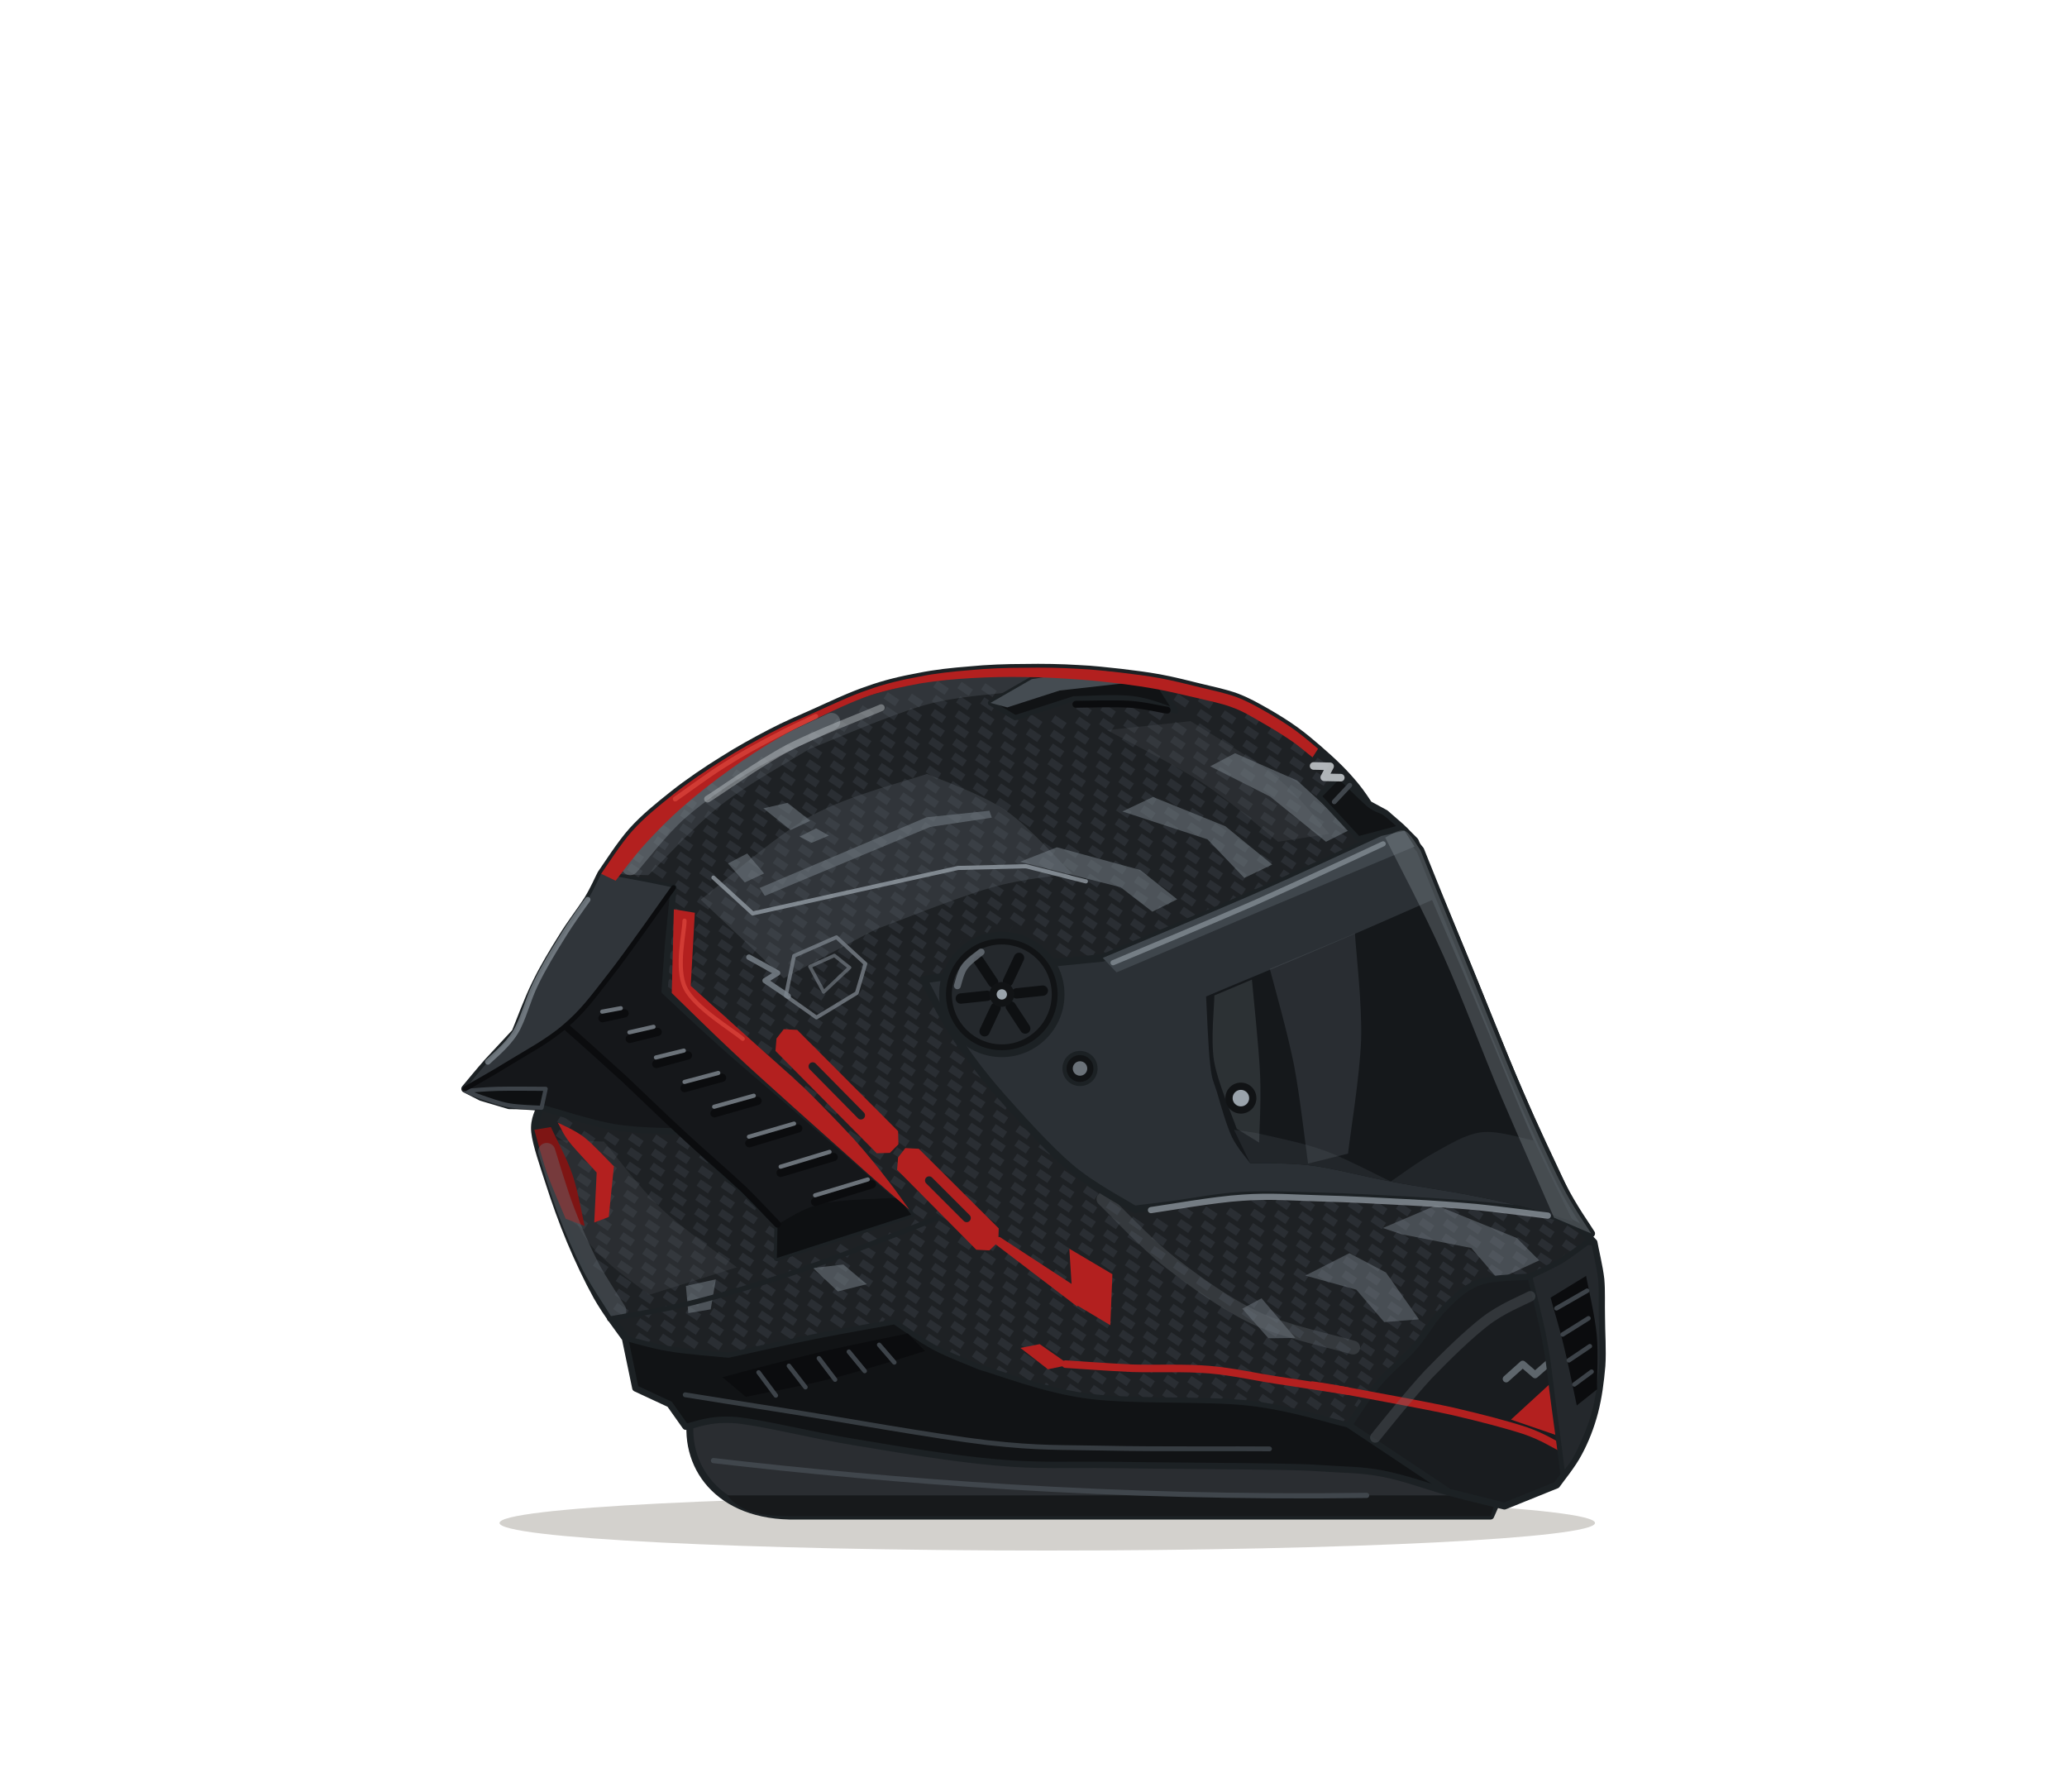
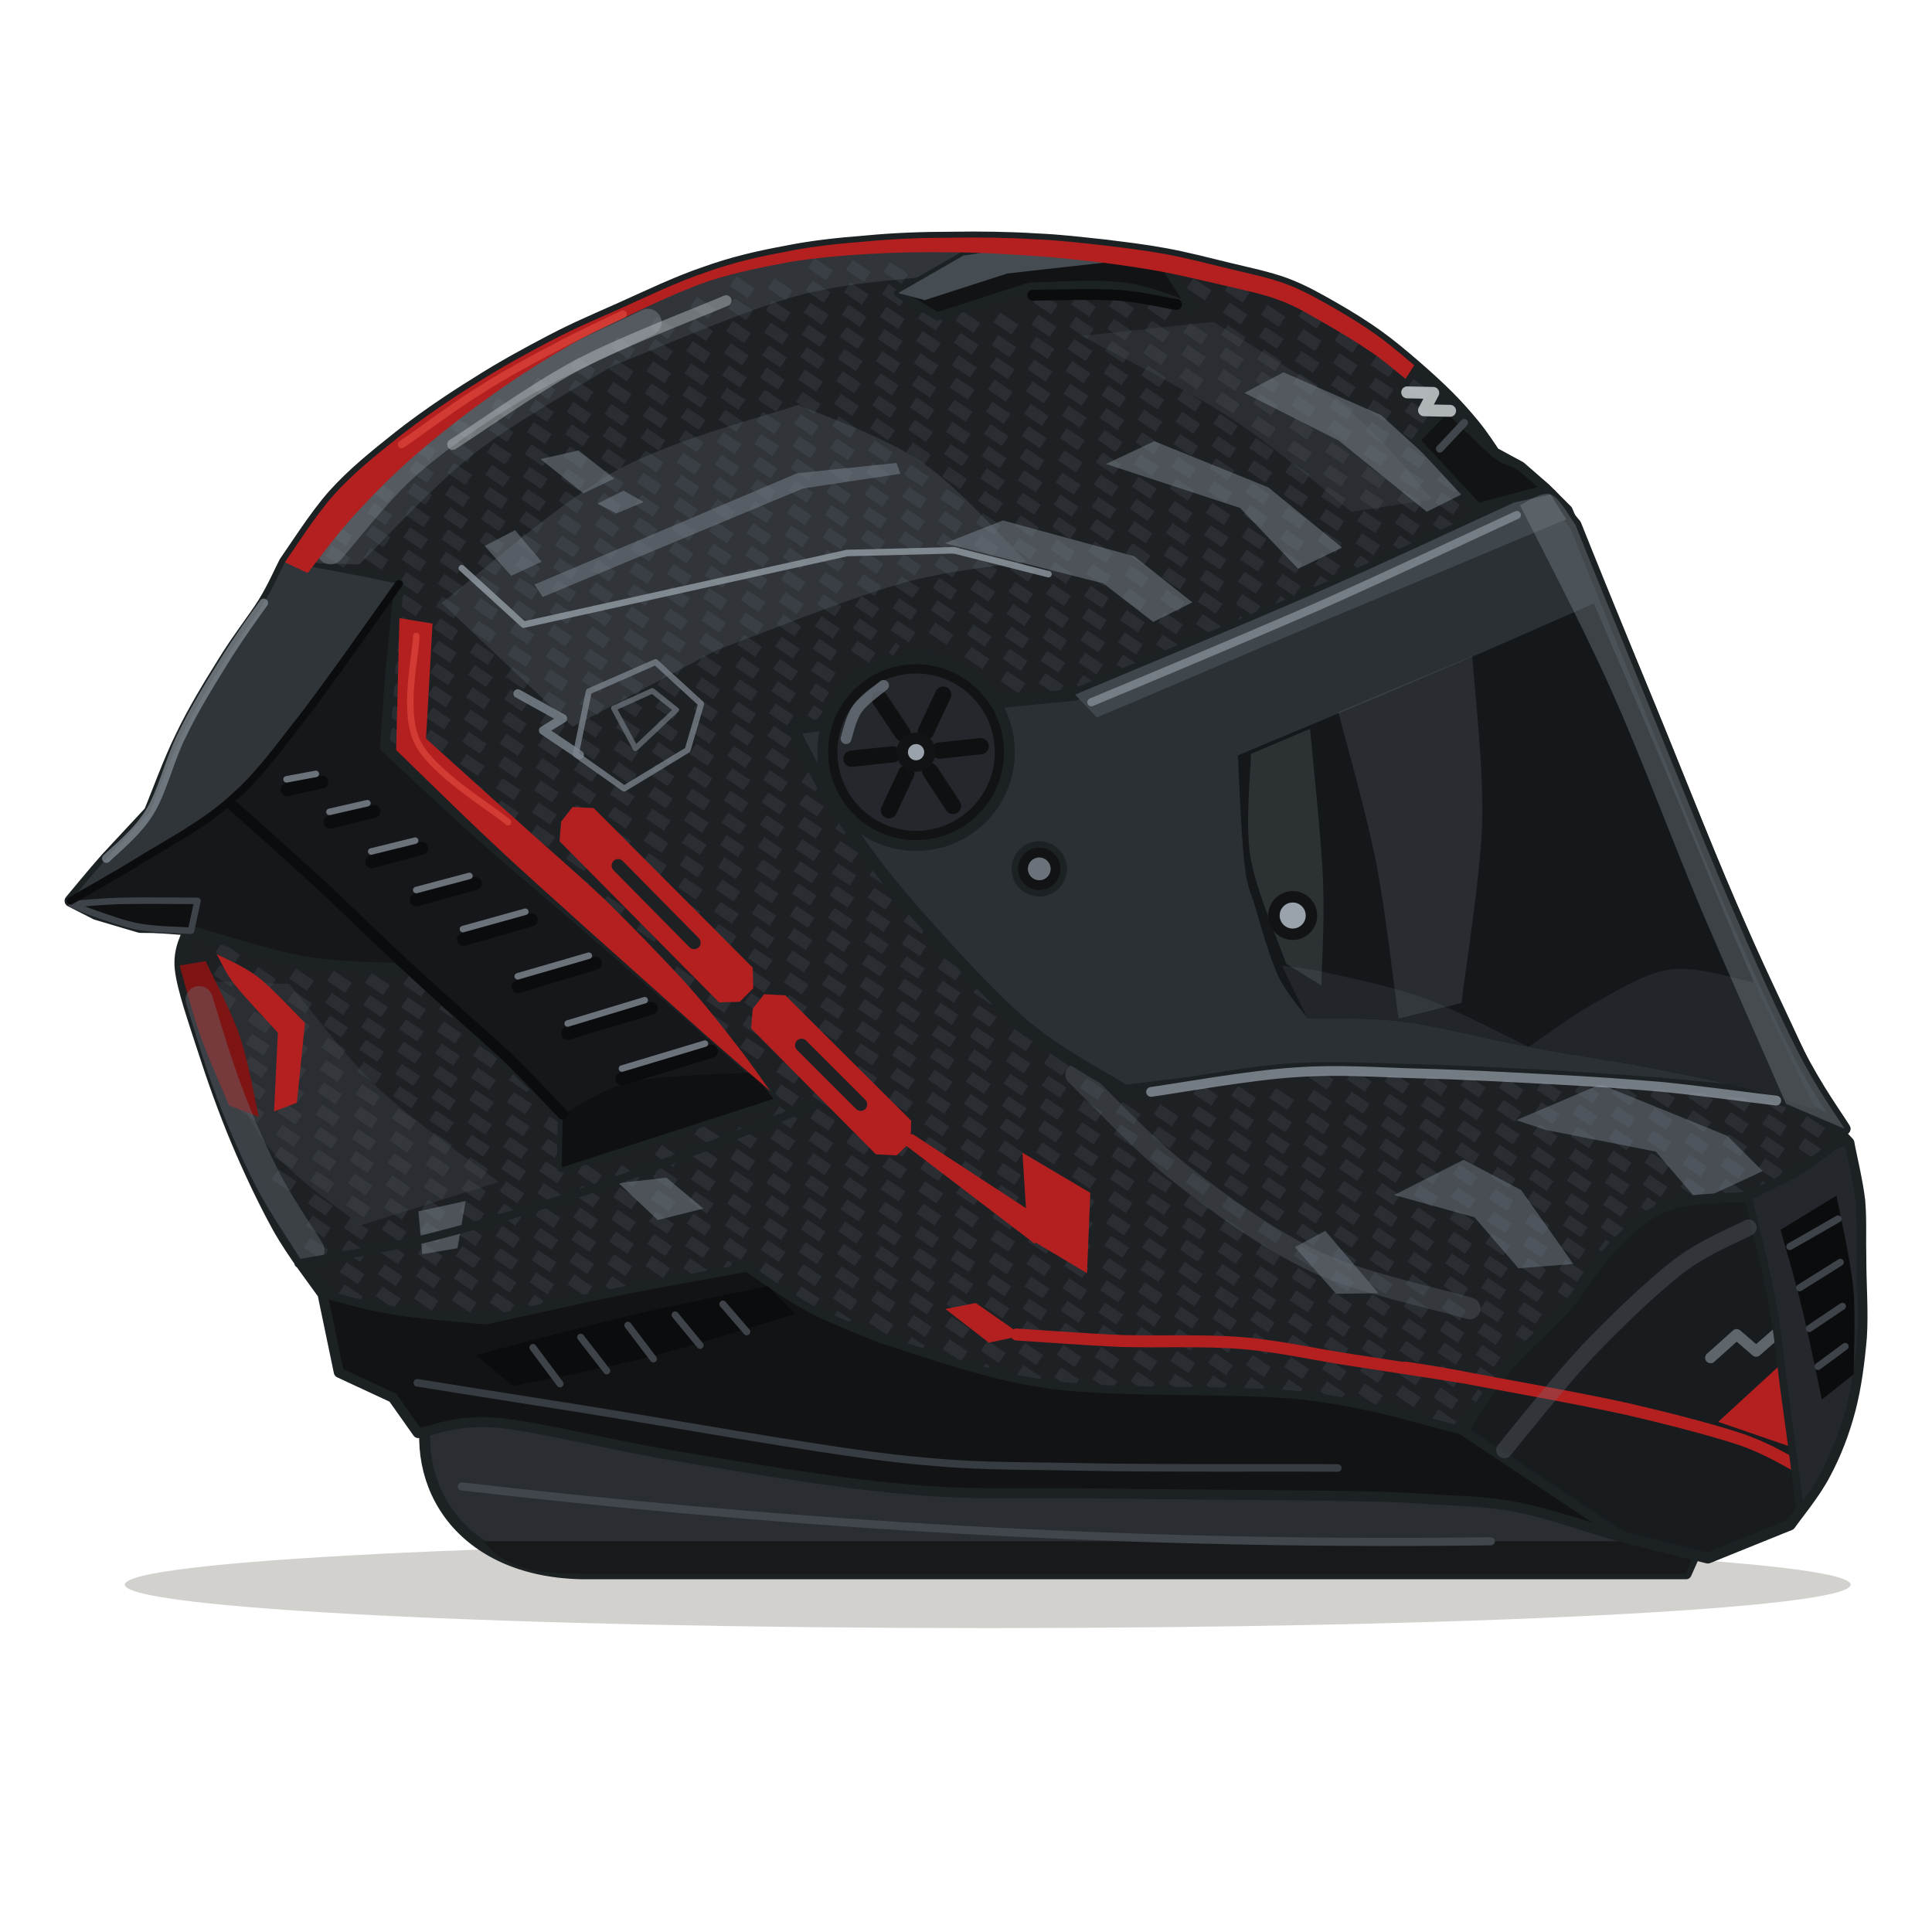
- <svg xmlns="http://www.w3.org/2000/svg" viewBox="0 0 600 520" width="600" height="520">
+ <svg xmlns="http://www.w3.org/2000/svg" viewBox="122 150 356 356" width="356" height="356">
  <g id="helmet-ls2">
    <ellipse cx="304.0" cy="442" rx="159.0" ry="8" fill="#3a2e1f" stroke="none" fill-opacity="0.22" />
    <path d="M 201.1,407.9 C 197.1,423.9 207.1,439.5 229.1,440 L 432.7,440 L 436.7,431.0 L 323.1,417.0 Z" fill="#2a2d31" stroke="#1c2124" stroke-width="2" stroke-linejoin="round" stroke-linecap="round" />
    <path d="M 211.1,434 C 215.1,439 221.1,440 229.1,440 L 432.7,440 L 434.7,434 Z" fill="#17191b" stroke="none" />
    <path d="M 207.1,423.9 C 259.1,429.9 323.1,435.0 396.7,434" fill="none" stroke="#40464c" stroke-width="1.5" stroke-linejoin="round" stroke-linecap="round" />
    <path d="M 135.0,316.0 C 136.1,314.7 139.2,310.9 141.6,308.2 C 144.1,305.5 148.2,301.1 149.6,299.6 C 150.6,297.3 153.2,290.1 155.5,285.5 C 157.7,280.9 160.7,276.0 163.2,272.0 C 165.7,267.9 168.7,264.1 170.6,261.1 C 172.5,258.0 173.8,254.9 174.5,253.6 C 176.0,251.5 180.1,245.0 183.5,241.2 C 187.0,237.3 191.1,234.0 195.5,230.5 C 199.8,227.1 205.1,223.5 209.8,220.6 C 214.5,217.6 219.3,215.0 223.7,212.7 C 228.1,210.4 231.7,208.9 236.4,206.8 C 241.1,204.7 246.9,201.9 252.0,200.2 C 257.0,198.4 261.8,197.3 266.7,196.4 C 271.6,195.4 276.4,194.9 281.5,194.5 C 286.6,194.0 292.1,193.8 297.3,193.8 C 302.6,193.7 308.2,193.8 312.9,194.1 C 317.6,194.3 321.4,194.8 325.3,195.2 C 329.3,195.7 332.8,196.1 336.6,196.8 C 340.5,197.5 344.7,198.6 348.4,199.5 C 352.1,200.4 355.6,201.1 358.9,202.3 C 362.1,203.5 364.9,205.1 367.7,206.7 C 370.5,208.3 373.4,210.1 375.9,211.9 C 378.4,213.7 380.5,215.5 382.6,217.3 C 384.8,219.2 387.0,221.2 388.8,223.0 C 390.6,224.8 392.1,226.5 393.5,228.2 C 395.0,230.0 396.7,232.6 397.3,233.5 L 402.1,236.1 L 406.7,240.1 L 410.7,244.1 C 412.9,249.3 419.0,263.4 424.0,275.5 C 429.1,287.6 436.0,305.4 440.9,316.7 C 445.8,328.1 450.2,337.0 453.3,343.8 C 456.4,350.6 458.5,355.1 459.5,357.3 L 462.6,360.6 C 462.9,362.4 464.2,367.7 464.6,371.3 C 464.9,374.9 464.7,378.1 464.8,382.3 C 464.8,386.5 465.2,391.8 464.9,396.4 C 464.5,401.0 463.9,405.6 462.8,409.8 C 461.7,414.0 460.1,418.1 458.2,421.6 C 456.4,425.1 452.9,429.3 451.8,430.9 L 436.7,437.0 C 434.0,436.3 426.6,434.6 420.7,433.0 C 414.8,431.4 407.4,428.6 401.3,427.5 C 395.3,426.3 389.6,426.4 384.4,426.0 C 379.2,425.7 380.5,425.7 370.3,425.5 C 360.1,425.3 336.7,425.2 323.1,425.0 C 309.5,424.8 301.3,425.4 288.7,424.2 C 276.1,423.1 260.2,420.4 247.7,418.3 C 235.2,416.3 221.9,412.8 213.8,412.0 C 205.7,411.3 201.5,413.6 199.1,413.9 L 194.5,407.4 L 184.6,402.8 L 181.6,388.4 C 180.2,386.4 176.0,381.0 173.3,376.2 C 170.7,371.5 167.9,365.6 165.6,360.1 C 163.3,354.6 161.2,348.7 159.5,343.4 C 157.8,338.1 155.7,332.2 155.3,328.5 C 154.9,324.7 156.7,322.2 157.0,320.9 L 147.8,320.8 L 139.7,318.4 L 135.0,316.0 Z" fill="#1e2124" stroke="#1c2124" stroke-width="2.2" stroke-linejoin="round" stroke-linecap="round" />
    <path d="M361.9,207.4L388.5,225.3M348.3,202.6L385.6,227.7M341.3,202.2L382.8,230.1M347.6,210.8L390.7,239.8M334.0,205.9L392.9,245.6M327.0,205.5L389.2,247.5M320.0,205.2L385.5,249.4M313.0,204.8L381.8,251.2M312.7,208.9L378.2,253.1M305.7,208.5L373.7,254.4M285.4,199.2L289.6,202.0M298.7,208.2L370.0,256.3M278.5,198.8L366.3,258.1M271.5,198.5L362.7,260.0M271.1,202.6L358.2,261.3M264.1,202.2L354.5,263.2M257.1,201.8L350.8,265.0M256.8,205.9L346.3,266.3M249.8,205.6L342.6,268.2M249.4,209.7L339.0,270.1M242.4,209.3L334.5,271.4M242.1,213.4L330.8,273.2M447.7,352.1L459.3,359.9M235.1,213.0L326.3,274.5M440.7,351.7L457.3,362.9M234.8,217.1L322.6,276.4M433.7,351.3L453.6,364.8M227.8,216.8L318.1,277.7M426.7,351.0L450.8,367.2M227.4,220.9L312.8,278.5M419.7,350.6L447.1,369.1M220.4,220.5L293.4,269.7M412.8,350.2L442.6,370.4M220.1,224.6L287.2,269.9M405.8,349.9L436.4,370.6M213.1,224.2L282.7,271.2M398.8,349.5L431.1,371.3M212.7,228.3L279.0,273.1M391.8,349.1L426.6,372.6M205.7,228.0L276.2,275.5M384.8,348.8L423.8,375.0M205.4,232.1L274.2,278.5M377.8,348.4L420.9,377.5M198.4,231.7L273.0,282.0M370.8,348.0L418.1,379.9M198.0,235.8L269.3,283.9M363.8,347.6L416.1,382.9M197.7,239.9L269.8,288.6M363.5,351.7L414.1,385.9M190.7,239.5L272.8,294.9M356.5,351.4L412.1,388.8M190.3,243.6L278.2,302.9M349.5,351.0L409.2,391.3M190.0,247.7L285.3,312.0M342.5,350.6L407.2,394.2M183.0,247.4L294.1,322.3M342.2,354.7L404.4,396.7M182.6,251.5L189.3,255.9M195.9,260.4L306.2,334.8M335.2,354.4L401.5,399.1M195.6,264.5L399.5,402.1M195.2,268.6L396.7,404.5M194.8,272.7L394.6,407.5M194.5,276.8L392.6,410.5M194.1,280.9L389.8,412.9M193.8,285.0L379.5,410.3M200.1,293.6L370.0,408.2M219.6,311.1L361.4,406.8M239.1,328.7L354.4,406.4M265.3,350.7L347.4,406.0M265.0,354.8L341.2,406.2M264.6,358.9L334.2,405.8M257.6,358.5L328.1,406.0M250.6,358.1L321.1,405.7M250.3,362.2L313.3,404.7M196.9,330.5L206.0,336.7M243.3,361.9L303.8,402.7M189.9,330.2L222.2,352.0M242.9,366.0L291.8,398.9M182.9,329.8L225.2,358.3M235.9,365.6L278.2,394.1M175.9,329.4L224.8,362.4M229.0,365.2L256.3,383.7M162.3,324.6L251.8,385.0M161.9,328.7L246.5,385.7M161.6,332.8L241.2,386.5M161.2,336.9L236.7,387.8M167.5,345.5L231.3,388.5M167.1,349.6L226.8,389.8M166.8,353.7L221.5,390.6M173.1,362.2L217.0,391.9M172.7,366.4L211.7,392.6M179.0,374.9L204.7,392.3M178.6,379.0L197.7,391.9M184.9,387.6L188.2,389.8" fill="none" stroke="#2a2e33" stroke-width="2.2" stroke-dasharray="4.0 4.0" />
    <path d="M 176.8,253.7 C 180.0,250.2 188.1,238.8 196.1,232.2 C 204.0,225.6 214.9,219.4 224.3,214.3 C 233.7,209.3 243.0,204.9 252.6,201.8 C 262.2,198.8 271.9,197.2 282.1,196.1 C 292.2,195.1 308.3,195.8 313.5,195.8 L 292.1,201.0 C 288.1,201.6 277.7,202.0 268.2,204.7 C 258.6,207.4 240.4,215.3 234.9,217.4 C 230.6,220.1 217.0,227.6 209.2,233.7 C 201.5,239.8 191.7,250.6 188.2,254.0 L 176.8,253.7 Z" fill="#6b7279" stroke="none" fill-opacity="0.26" />
    <path d="M 203.4,261.1 C 208.8,257.0 224.7,242.8 235.6,236.7 C 246.6,230.7 263.5,226.6 269.1,224.6 C 272.9,226.3 284.9,230.4 291.9,235.2 C 298.9,240.0 307.9,250.4 311.2,253.5 C 307.2,254.2 297.0,254.9 287.4,257.7 C 277.9,260.4 259.6,267.8 254.0,269.8 L 227.5,283.9 L 203.4,261.1 Z" fill="#6b7279" stroke="none" fill-opacity="0.26" />
    <path d="M 159.3,330.8 L 175.3,331.3 C 178.1,334.5 185.4,344.5 191.8,350.6 C 198.2,356.7 210.2,364.9 213.9,367.8 L 188.4,375.8 C 185.2,373.0 174.3,366.2 169.5,358.7 C 164.7,351.2 161.0,335.5 159.3,330.8 Z" fill="#6b7279" stroke="none" fill-opacity="0.15" />
    <path d="M 321.3,211.9 L 345.6,209.3 C 349.8,212.0 363.8,220.1 370.5,225.6 C 377.2,231.0 383.4,239.3 385.9,242.0 L 371.0,244.3 C 367.3,241.4 357.2,232.5 348.9,227.1 C 340.6,221.7 325.9,214.4 321.3,211.9 Z" fill="#6b7279" stroke="none" fill-opacity="0.15" />
    <path d="M 296.1,250.1 L 306.8,245.9 L 331.0,252.5 L 341.7,261.0 L 334.5,264.6 L 325.3,257.5 L 296.1,250.1 Z" fill="#7d868e" stroke="none" fill-opacity="0.5" />
    <path d="M 325.8,235.5 L 334.7,231.3 L 355.7,239.8 L 369.3,250.9 L 361.2,254.8 L 350.5,243.6 L 325.8,235.5 Z" fill="#7d868e" stroke="none" fill-opacity="0.5" />
    <path d="M 351.3,222.4 L 358.5,218.6 L 376.5,226.5 L 392.1,240.7 L 384.9,244.3 L 368.7,231.2 L 351.3,222.4 Z" fill="#7d868e" stroke="none" fill-opacity="0.5" />
    <path d="M 211.3,250.6 L 216.9,247.7 L 221.8,253.5 L 216.2,256.1 L 211.3,250.6 Z" fill="#7d868e" stroke="none" fill-opacity="0.5" />
    <path d="M 221.6,234.6 L 228.6,233.0 L 235.2,238.2 L 229.5,240.9 L 221.6,234.6 Z" fill="#7d868e" stroke="none" fill-opacity="0.5" />
    <path d="M 232.1,242.8 L 236.9,240.4 L 240.6,242.5 L 235.6,244.6 L 232.1,242.8 Z" fill="#7d868e" stroke="none" fill-opacity="0.5" />
    <path d="M 220.5,257.7 L 268.9,237.2 L 287.2,235.3 L 287.9,237.3 L 270.0,240.0 L 222.0,260.0 L 220.5,257.7 Z" fill="#7d868e" stroke="none" fill-opacity="0.5" />
    <path d="M 199.1,373.2 L 207.8,371.3 L 206.3,380.0 L 199.8,381.1 L 199.1,373.2 Z" fill="#7d868e" stroke="none" fill-opacity="0.5" />
    <path d="M 236.0,368.0 L 244.8,367.0 L 251.6,372.7 L 243.2,374.8 L 236.0,368.0 Z" fill="#7d868e" stroke="none" fill-opacity="0.5" />
    <path d="M 207.1,254.7 L 218.5,265.1 L 278.1,251.9 L 297.8,251.4 L 315.2,255.8" fill="none" stroke="#9aa3ab" stroke-width="1.2" stroke-linejoin="round" stroke-linecap="round" stroke-opacity="0.75" />
    <path d="M 230.5,277.4 L 242.8,272.0 L 251.2,279.7 L 248.7,288.2 L 237.0,295.3 L 228.1,289.0 L 230.5,277.4 Z" fill="none" stroke="#7d868e" stroke-width="1.1" stroke-linejoin="round" stroke-linecap="round" stroke-opacity="0.75" />
    <path d="M 235.1,280.5 L 242.2,277.3 L 246.6,280.8 L 239.1,287.9 L 235.1,280.5" fill="none" stroke="#7d868e" stroke-width="1" stroke-linejoin="round" stroke-linecap="round" stroke-opacity="0.6" />
    <path d="M 217.4,277.8 L 225.7,282.4 L 222.1,284.6 L 228.8,289.1" fill="none" stroke="#7d868e" stroke-width="1.6" stroke-linejoin="round" stroke-linecap="round" stroke-opacity="0.8" />
    <path d="M 360.6,379.8 L 366.2,376.8 L 376.0,388.3 L 368.2,388.4 L 360.6,379.8 Z" fill="#7d868e" stroke="none" fill-opacity="0.45" />
    <path d="M 378.9,370.2 L 391.7,363.7 L 402.3,369.3 L 411.9,382.9 L 401.8,383.7 L 393.7,374.3 L 378.9,370.2 Z" fill="#7d868e" stroke="none" fill-opacity="0.45" />
    <path d="M 401.4,356.4 L 416.9,349.8 L 440.3,359.3 L 446.8,365.8 L 434.9,371.3 L 427.1,362.2 L 406.8,358.2 L 401.4,356.4 Z" fill="#7d868e" stroke="none" fill-opacity="0.45" />
    <path d="M 155.1,327.9 L 159.9,327.1 C 160.9,329.4 164.6,336.2 166.2,341.0 C 167.8,345.7 169.1,353.3 169.7,355.8 L 164.2,353.7 C 163.3,351.5 160.3,344.8 158.8,340.5 C 157.3,336.2 155.7,330.0 155.1,327.9 Z" fill="#7E1514" stroke="none" />
    <path d="M 161.9,325.8 C 163.2,326.5 166.7,327.9 169.5,330.0 C 172.2,332.1 176.8,337.1 178.2,338.5 L 176.7,353.2 L 172.5,354.8 L 173.2,340.3 C 171.9,338.8 167.2,333.9 165.3,331.5 C 163.4,329.1 162.5,326.7 161.9,325.8 Z" fill="#B3201F" stroke="none" />
    <path d="M 225.1,305.0 L 225.4,301.4 L 227.5,298.7 L 231.4,298.9 L 260.7,328.3 L 260.8,332.1 L 258.3,334.6 L 254.5,334.7 L 225.1,305.0 Z" fill="#B3201F" stroke="none" />
    <path d="M 235.9,309.5 L 249.9,323.7" fill="none" stroke="#1e2124" stroke-width="2.4" stroke-linejoin="round" stroke-linecap="round" />
    <path d="M 260.4,339.5 L 260.7,335.9 L 262.8,333.2 L 266.7,333.4 L 289.9,356.5 L 289.8,360.4 L 287.2,362.9 L 283.4,362.7 L 260.4,339.5 Z" fill="#B3201F" stroke="none" />
    <path d="M 269.7,342.6 L 280.6,353.5" fill="none" stroke="#1e2124" stroke-width="2.4" stroke-linejoin="round" stroke-linecap="round" />
    <path d="M 286.6,359.3 L 290.2,359.0 L 315.0,375.2 L 312.7,379.2 L 286.6,359.3 Z" fill="#B3201F" stroke="none" />
    <path d="M 310.4,362.4 L 322.9,369.8 L 322.3,384.6 L 311.4,378.1 L 310.4,362.4 Z" fill="#B3201F" stroke="none" />
    <path d="M 182.9,251.5 C 185.3,248.9 191.5,240.6 197.3,235.5 C 203.0,230.5 210.0,225.7 217.4,221.3 C 224.7,216.9 237.4,211.4 241.4,209.4" fill="none" stroke="#9aa3ab" stroke-width="5" stroke-linejoin="round" stroke-linecap="round" stroke-opacity="0.34" />
    <path d="M 205.4,231.9 C 209.3,229.5 220.1,221.7 228.5,217.2 C 236.9,212.8 251.2,207.4 255.8,205.4" fill="none" stroke="#d3d8d9" stroke-width="2" stroke-linejoin="round" stroke-linecap="round" stroke-opacity="0.4" />
    <path d="M 158.7,334.2 C 159.6,337.0 162.1,345.6 164.2,351.1 C 166.3,356.7 168.9,362.6 171.4,367.5 C 173.9,372.3 178.0,378.2 179.3,380.4" fill="none" stroke="#6b7279" stroke-width="5" stroke-linejoin="round" stroke-linecap="round" stroke-opacity="0.4" />
    <path d="M 320.3,348.0 C 323.5,351.0 332.2,360.5 339.6,366.3 C 346.9,372.0 355.6,378.3 364.4,382.5 C 373.3,386.6 388.1,389.6 392.8,391.1" fill="none" stroke="#6b7279" stroke-width="4" stroke-linejoin="round" stroke-linecap="round" stroke-opacity="0.3" />
    <path d="M 177.0,382.8 C 181.1,382.0 192.4,380.3 201.7,377.9 C 211.1,375.5 221.3,372.5 233.0,368.4 C 244.7,364.4 265.4,356.1 271.8,353.6" fill="none" stroke="#1c2124" stroke-width="1.5" stroke-linejoin="round" stroke-linecap="round" />
    <path d="M 135.0,316.0 C 136.1,314.7 139.2,310.9 141.6,308.2 C 144.1,305.5 148.2,301.1 149.6,299.6 C 150.6,297.3 153.2,290.1 155.5,285.5 C 157.7,280.9 160.7,276.0 163.2,272.0 C 165.7,267.9 168.7,264.1 170.6,261.1 C 172.5,258.0 173.8,254.9 174.5,253.6 C 176.4,253.9 182.1,254.9 185.6,255.6 C 189.1,256.2 193.9,257.3 195.5,257.6 C 195.3,260.4 194.4,269.0 193.9,274.0 C 193.5,279.0 193.1,285.4 192.9,287.7 C 195.7,290.3 204.3,298.4 210.0,303.5 C 215.8,308.7 221.5,313.4 227.5,318.6 C 233.5,323.8 240.4,329.8 246.0,334.6 C 251.5,339.5 258.3,345.4 260.8,347.6 L 264.5,352.5 L 225.5,365.1 L 225.7,355.3 C 223.5,353.2 217.4,347.5 212.7,343.0 C 208.0,338.5 199.9,330.8 197.3,328.4 C 194.1,328.2 184.9,328.3 178.2,327.1 C 171.5,326.0 160.7,322.4 157.2,321.5 L 147.8,320.8 L 139.7,318.4 L 135.0,316.0 Z" fill="#15171a" stroke="#1c2124" stroke-width="1.8" stroke-linejoin="round" stroke-linecap="round" />
    <path d="M 135.0,316.0 C 136.1,314.7 139.2,310.9 141.6,308.2 C 144.1,305.5 148.2,301.1 149.6,299.6 C 150.6,297.3 153.2,290.1 155.5,285.5 C 157.7,280.9 160.7,276.0 163.2,272.0 C 165.7,267.9 168.7,264.1 170.6,261.1 C 172.5,258.0 173.8,254.9 174.5,253.6 C 176.4,253.9 182.1,254.9 185.6,255.6 C 189.1,256.2 193.9,257.3 195.5,257.6 C 192.4,261.9 182.1,276.7 176.8,283.4 C 171.6,290.1 166.2,295.4 164.1,297.8 C 161.4,299.6 152.9,305.4 148.0,308.4 C 143.2,311.4 137.2,314.7 135.0,316.0 Z" fill="#30353a" stroke="none" />
    <path d="M 225.5,365.1 L 225.7,355.3 C 227.9,354.3 232.8,350.6 238.7,349.3 C 244.5,348.0 257.1,347.9 260.8,347.6 L 264.5,352.5 L 225.5,365.1 Z" fill="#0e1012" stroke="none" />
    <path d="M 135.2,316.6 C 135.9,316.9 137.6,317.7 139.7,318.4 C 141.8,319.1 144.9,320.3 147.8,320.8 C 150.7,321.3 155.6,321.4 157.2,321.5 L 158.4,316.0 C 156.1,316.0 148.3,315.9 144.5,316.0 C 140.6,316.1 136.7,316.5 135.2,316.6 Z" fill="#0e1012" stroke="#3d4349" stroke-width="1.2" stroke-linejoin="round" stroke-linecap="round" />
    <path d="M 164.9,298.5 C 167.7,300.9 175.8,308.2 181.4,313.3 C 186.9,318.5 192.5,324.0 198.3,329.3 C 204.0,334.6 211.1,340.7 215.7,345.0 C 220.2,349.4 224.0,353.6 225.7,355.3" fill="none" stroke="#0b0c0e" stroke-width="2" stroke-linejoin="round" stroke-linecap="round" />
    <path d="M 135.0,316.0 C 137.2,314.7 143.2,311.4 148.0,308.4 C 152.9,305.4 159.3,302.0 164.1,297.8 C 168.9,293.7 171.6,290.1 176.8,283.4 C 182.1,276.7 192.4,261.9 195.5,257.6" fill="none" stroke="#0b0c0e" stroke-width="1.4" stroke-linejoin="round" stroke-linecap="round" />
    <path d="M 141.6,308.2 C 143.0,306.8 147.3,303.4 149.6,299.6 C 151.9,295.9 153.2,290.1 155.5,285.5 C 157.7,280.9 160.7,276.0 163.2,272.0 C 165.7,267.9 169.3,262.9 170.6,261.1" fill="none" stroke="#9aa3ab" stroke-width="1.6" stroke-linejoin="round" stroke-linecap="round" stroke-opacity="0.6" />
    <path d="M 174.9,295.5 L 181.3,294.1" fill="none" stroke="#0b0c0e" stroke-width="2.4" stroke-linejoin="round" stroke-linecap="round" />
    <path d="M 174.8,293.6 L 180.2,292.6" fill="none" stroke="#6b7279" stroke-width="1.2" stroke-linejoin="round" stroke-linecap="round" />
    <path d="M 182.8,301.5 L 190.9,299.5" fill="none" stroke="#0b0c0e" stroke-width="2.4" stroke-linejoin="round" stroke-linecap="round" />
    <path d="M 182.7,299.6 L 189.7,298.0" fill="none" stroke="#6b7279" stroke-width="1.2" stroke-linejoin="round" stroke-linecap="round" />
    <path d="M 190.5,308.8 L 199.7,306.3" fill="none" stroke="#0b0c0e" stroke-width="2.4" stroke-linejoin="round" stroke-linecap="round" />
    <path d="M 190.4,306.9 L 198.5,304.9" fill="none" stroke="#6b7279" stroke-width="1.2" stroke-linejoin="round" stroke-linecap="round" />
    <path d="M 198.7,315.8 L 209.6,312.8" fill="none" stroke="#0b0c0e" stroke-width="2.4" stroke-linejoin="round" stroke-linecap="round" />
    <path d="M 198.7,314.0 L 208.5,311.4" fill="none" stroke="#6b7279" stroke-width="1.2" stroke-linejoin="round" stroke-linecap="round" />
    <path d="M 207.4,323.1 L 219.9,319.5" fill="none" stroke="#0b0c0e" stroke-width="2.4" stroke-linejoin="round" stroke-linecap="round" />
    <path d="M 207.3,321.2 L 218.8,318.0" fill="none" stroke="#6b7279" stroke-width="1.2" stroke-linejoin="round" stroke-linecap="round" />
    <path d="M 217.5,331.8 L 231.7,327.5" fill="none" stroke="#0b0c0e" stroke-width="2.4" stroke-linejoin="round" stroke-linecap="round" />
    <path d="M 217.4,329.9 L 230.5,326.1" fill="none" stroke="#6b7279" stroke-width="1.2" stroke-linejoin="round" stroke-linecap="round" />
    <path d="M 226.6,340.4 L 242.0,335.8" fill="none" stroke="#0b0c0e" stroke-width="2.4" stroke-linejoin="round" stroke-linecap="round" />
    <path d="M 226.6,338.6 L 240.8,334.3" fill="none" stroke="#6b7279" stroke-width="1.2" stroke-linejoin="round" stroke-linecap="round" />
    <path d="M 236.6,348.8 L 253.1,343.7" fill="none" stroke="#0b0c0e" stroke-width="2.4" stroke-linejoin="round" stroke-linecap="round" />
    <path d="M 236.6,346.9 L 251.9,342.3" fill="none" stroke="#6b7279" stroke-width="1.2" stroke-linejoin="round" stroke-linecap="round" />
    <path d="M 195.6,263.9 L 201.7,264.9 L 200.5,286.1 C 203.2,288.5 211.0,295.6 216.5,300.5 C 222.0,305.5 228.3,310.9 233.5,315.8 C 238.6,320.8 243.5,325.9 247.6,330.3 C 251.6,334.7 254.9,338.9 257.6,342.4 C 260.4,345.9 262.9,349.7 264.0,351.1 C 262.0,349.4 257.6,345.6 252.0,340.7 C 246.4,335.7 237.0,327.3 230.4,321.4 C 223.8,315.4 218.4,310.7 212.5,305.1 C 206.6,299.6 197.9,291.0 195.0,288.2 L 195.6,263.9 Z" fill="#B3201F" stroke="none" />
    <path d="M 198.7,267.2 C 198.7,270.5 196.1,281.0 198.9,286.7 C 201.7,292.5 212.8,299.0 215.6,301.5" fill="none" stroke="#D8433A" stroke-width="1.2" stroke-linejoin="round" stroke-linecap="round" stroke-opacity="0.8" />
    <path d="M 181.6,388.4 C 183.6,388.9 189.1,390.6 194.0,391.4 C 199.0,392.3 208.5,393.0 211.5,393.3 C 215.7,392.4 228.9,389.4 236.9,387.8 C 245.0,386.2 255.9,384.3 259.7,383.6 C 261.6,384.9 267.2,388.9 271.3,391.1 C 275.4,393.3 282.2,395.8 284.4,396.8 C 289.6,398.2 302.9,403.5 315.9,405.2 C 328.9,406.9 349.8,405.8 362.4,407.2 C 375.0,408.6 386.7,412.6 391.6,413.6 L 420.7,433.0 C 417.5,432.1 407.4,428.6 401.3,427.5 C 395.3,426.3 389.6,426.4 384.4,426.0 C 379.2,425.7 380.5,425.7 370.3,425.5 C 360.1,425.3 336.7,425.2 323.1,425.0 C 309.5,424.8 301.3,425.4 288.7,424.2 C 276.1,423.1 260.2,420.4 247.7,418.3 C 235.2,416.3 221.9,412.8 213.8,412.0 C 205.7,411.3 201.5,413.6 199.1,413.9 L 194.5,407.4 L 184.6,402.8 L 181.6,388.4 Z" fill="#111315" stroke="#1c2124" stroke-width="1.5" stroke-linejoin="round" stroke-linecap="round" />
    <path d="M 209.7,399.7 C 214.5,398.4 229.6,394.4 238.5,392.3 C 247.5,390.2 259.3,387.9 263.5,387.0 L 268.5,392.1 C 264.0,393.5 250.1,397.9 241.4,400.1 C 232.7,402.3 220.6,404.5 216.5,405.4 L 209.7,399.7 Z" fill="#0b0c0e" stroke="none" />
    <path d="M 220.2,398.3 L 225.2,405.0" fill="none" stroke="#3d4349" stroke-width="1.3" stroke-linejoin="round" stroke-linecap="round" />
    <path d="M 229.0,396.4 L 233.8,402.6" fill="none" stroke="#3d4349" stroke-width="1.3" stroke-linejoin="round" stroke-linecap="round" />
    <path d="M 237.7,394.2 L 242.4,400.4" fill="none" stroke="#3d4349" stroke-width="1.3" stroke-linejoin="round" stroke-linecap="round" />
    <path d="M 246.4,392.3 L 251.0,397.9" fill="none" stroke="#3d4349" stroke-width="1.3" stroke-linejoin="round" stroke-linecap="round" />
    <path d="M 255.2,390.3 L 259.6,395.4" fill="none" stroke="#3d4349" stroke-width="1.3" stroke-linejoin="round" stroke-linecap="round" />
    <path d="M 198.9,404.8 C 203.9,405.6 214.4,407.3 229.1,409.6 C 243.7,411.9 271.3,416.9 286.7,418.7 C 302.0,420.4 307.7,420.0 321.3,420.3 C 335.0,420.6 360.6,420.4 368.5,420.5" fill="none" stroke="#40464c" stroke-width="1.4" stroke-linejoin="round" stroke-linecap="round" stroke-opacity="0.8" />
    <path d="M 296.2,391.2 L 301.8,390.1 L 310.4,396.1 L 304.2,397.4 L 296.2,391.2 Z" fill="#B3201F" stroke="none" />
    <path d="M 309.3,395.9 C 312.6,396.1 321.8,396.8 328.7,397.1 C 335.6,397.3 343.9,396.9 351.0,397.5 C 358.0,398.1 364.3,399.6 371.0,400.6 C 377.7,401.6 387.8,403.2 391.1,403.7" fill="none" stroke="#B3201F" stroke-width="2.2" stroke-linejoin="round" stroke-linecap="round" />
    <path d="M 391.6,413.6 C 393.0,411.7 396.7,405.6 399.9,401.8 C 403.0,398.0 407.2,394.7 410.5,391.0 C 413.7,387.3 416.1,382.7 419.3,379.6 C 422.4,376.4 425.3,373.6 429.5,372.1 C 433.6,370.6 441.6,370.8 444.1,370.5 C 445.6,369.8 450.4,367.6 453.2,366.0 C 455.9,364.3 459.4,361.6 460.7,360.7 L 462.6,360.6 C 462.9,362.4 464.2,367.7 464.6,371.3 C 464.9,374.9 464.7,378.1 464.8,382.3 C 464.8,386.5 465.2,391.8 464.9,396.4 C 464.5,401.0 463.9,405.6 462.8,409.8 C 461.7,414.0 460.1,418.1 458.2,421.6 C 456.4,425.1 452.9,429.3 451.8,430.9 L 436.7,437.0 L 420.7,433.0 L 391.6,413.6 Z" fill="#191c1f" stroke="#1c2124" stroke-width="1.8" stroke-linejoin="round" stroke-linecap="round" />
    <path d="M 381.0,402.0 C 382.7,402.3 384.3,402.4 391.1,403.7 C 397.9,405.0 413.1,407.7 421.7,409.6 C 430.3,411.6 437.5,413.5 442.7,415.2 C 447.9,417.0 451.2,419.2 452.9,420.0" fill="none" stroke="#B3201F" stroke-width="2.2" stroke-linejoin="round" stroke-linecap="round" />
    <path d="M 437.2,400.2 L 442.0,395.9 L 445.6,399.0 L 450.4,394.8" fill="none" stroke="#7d868e" stroke-width="2" stroke-linejoin="round" stroke-linecap="round" stroke-opacity="0.7" />
    <path d="M 438.6,412.0 L 450.7,400.9 L 452.0,416.6 L 438.6,412.0 Z" fill="#B3201F" stroke="none" />
    <path d="M 444.1,370.5 C 445.6,369.8 450.4,367.6 453.2,366.0 C 455.9,364.3 459.4,361.6 460.7,360.7 L 462.6,360.6 C 462.9,362.4 464.2,367.7 464.6,371.3 C 464.9,374.9 464.7,378.1 464.8,382.3 C 464.8,386.5 465.2,391.8 464.9,396.4 C 464.5,401.0 463.9,405.6 462.8,409.8 C 461.7,414.0 459.7,418.5 458.2,421.6 C 456.7,424.7 454.5,427.2 453.7,428.3 C 453.3,424.9 451.9,414.2 451.0,407.8 C 450.1,401.4 449.7,396.0 448.5,389.7 C 447.4,383.5 444.8,373.7 444.1,370.5 Z" fill="#24282c" stroke="#1c2124" stroke-width="1.4" stroke-linejoin="round" stroke-linecap="round" />
    <path d="M 450.1,376.6 L 460.4,370.3 C 460.9,373.1 463.0,382.0 463.5,387.5 C 464.0,393.0 463.5,400.6 463.6,403.2 L 457.7,407.9 C 457.1,405.1 455.3,396.1 454.0,390.9 C 452.8,385.7 450.7,379.0 450.1,376.6 Z" fill="#0b0c0e" stroke="none" />
    <path d="M 451.8,379.7 L 460.7,374.6" fill="none" stroke="#3d4349" stroke-width="1.3" stroke-linejoin="round" stroke-linecap="round" />
    <path d="M 453.6,387.3 L 461.1,382.6" fill="none" stroke="#3d4349" stroke-width="1.3" stroke-linejoin="round" stroke-linecap="round" />
    <path d="M 455.4,394.8 L 461.5,390.7" fill="none" stroke="#3d4349" stroke-width="1.3" stroke-linejoin="round" stroke-linecap="round" />
    <path d="M 457.0,401.8 L 462.0,398.1" fill="none" stroke="#3d4349" stroke-width="1.3" stroke-linejoin="round" stroke-linecap="round" />
    <path d="M 399.2,417.2 C 401.7,414.1 409.3,404.6 414.6,398.9 C 420.0,393.3 426.2,387.3 431.1,383.5 C 436.0,379.7 442.0,377.4 444.2,376.2" fill="none" stroke="#6b7279" stroke-width="3" stroke-linejoin="round" stroke-linecap="round" stroke-opacity="0.3" />
    <path d="M 287.5,204.0 L 299.5,197.1 C 302.6,196.7 312.2,194.7 318.2,194.7 C 324.2,194.7 332.6,196.8 335.5,197.2 L 341.4,206.4 C 339.3,205.8 334.0,203.4 329.0,202.8 C 324.1,202.1 314.5,202.8 311.7,202.8 L 294.7,208.3 L 287.5,204.0 Z" fill="#111315" stroke="#1c2124" stroke-width="1.5" stroke-linejoin="round" stroke-linecap="round" />
    <path d="M 287.5,204.0 L 299.5,197.1 C 302.6,196.7 312.2,194.7 318.2,194.7 C 324.2,194.7 332.6,196.8 335.5,197.2 C 333.4,197.5 327.5,198.2 322.8,198.7 C 318.2,199.2 310.2,200.1 307.6,200.4 L 292.4,205.3 L 287.5,204.0 Z" fill="#454c52" stroke="none" />
    <path d="M 312.3,204.4 C 314.9,204.4 323.6,204.1 328.0,204.4 C 332.4,204.7 337.0,205.9 338.8,206.1" fill="none" stroke="#0b0c0e" stroke-width="2" stroke-linejoin="round" stroke-linecap="round" />
    <path d="M 382.9,231.1 L 388.7,225.2 C 390.1,226.6 395.1,231.6 397.3,233.5 C 399.6,235.3 400.5,235.0 402.1,236.1 C 403.7,237.3 406.0,239.5 406.7,240.1 L 394.3,243.4 L 382.9,231.1 Z" fill="#111315" stroke="#1c2124" stroke-width="1.4" stroke-linejoin="round" stroke-linecap="round" />
    <path d="M 387.3,232.7 L 391.8,227.9" fill="none" stroke="#40464c" stroke-width="1.4" stroke-linejoin="round" stroke-linecap="round" />
    <path d="M 174.5,253.6 C 176.0,251.5 180.1,245.0 183.5,241.2 C 187.0,237.3 191.1,234.0 195.5,230.5 C 199.8,227.1 205.1,223.5 209.8,220.6 C 214.5,217.6 219.3,215.0 223.7,212.7 C 228.1,210.4 231.7,208.9 236.4,206.8 C 241.1,204.7 246.9,201.9 252.0,200.2 C 257.0,198.4 261.8,197.3 266.7,196.4 C 271.6,195.4 276.4,194.9 281.5,194.5 C 286.6,194.0 292.1,193.8 297.3,193.8 C 302.6,193.7 308.2,193.8 312.9,194.1 C 317.6,194.3 321.4,194.8 325.3,195.2 C 329.3,195.7 332.8,196.1 336.6,196.8 C 340.5,197.5 344.7,198.6 348.4,199.5 C 352.1,200.4 355.6,201.1 358.9,202.3 C 362.1,203.5 364.9,205.1 367.7,206.7 C 370.5,208.3 373.4,210.1 375.9,211.9 C 378.4,213.7 381.5,216.4 382.6,217.3 L 381.0,219.8 C 379.9,219.0 376.9,216.3 374.4,214.7 C 371.9,213.0 369.1,211.3 366.3,209.7 C 363.5,208.1 360.8,206.4 357.7,205.3 C 354.6,204.1 351.2,203.5 347.6,202.6 C 344.0,201.8 340.0,200.8 336.3,200.1 C 332.5,199.4 329.1,198.9 325.2,198.4 C 321.4,198.0 317.7,197.5 313.1,197.2 C 308.5,196.9 302.9,196.5 297.7,196.5 C 292.5,196.4 287.1,196.5 282.0,196.8 C 277.0,197.1 272.3,197.5 267.4,198.3 C 262.5,199.2 257.6,200.2 252.6,201.8 C 247.6,203.5 241.9,206.2 237.3,208.4 C 232.7,210.5 229.3,212.2 225.1,214.7 C 220.9,217.2 216.5,220.0 212.1,223.2 C 207.6,226.4 202.7,230.2 198.6,233.8 C 194.4,237.4 190.7,241.2 187.4,244.8 C 184.1,248.4 180.1,253.8 178.7,255.6 L 174.5,253.6 Z" fill="#B3201F" stroke="none" />
    <path d="M 196.0,231.9 C 198.4,230.3 205.6,224.9 210.3,222.0 C 215.0,219.0 219.8,216.4 224.2,214.1 C 228.6,211.7 234.7,208.9 236.8,207.9" fill="none" stroke="#D8433A" stroke-width="1.4" stroke-linejoin="round" stroke-linecap="round" stroke-opacity="0.8" />
    <path d="M 381.3,222.3 L 386.1,222.4 L 384.4,225.6 L 389.2,225.7" fill="none" stroke="#c9ced1" stroke-width="2.2" stroke-linejoin="round" stroke-linecap="round" stroke-opacity="0.85" />
    <path d="M 268.1,284.3 C 272.7,283.7 287.1,281.6 295.8,280.5 C 304.4,279.5 316.0,278.4 320.1,278.0 C 327.4,274.9 350.4,265.4 363.9,259.5 C 377.4,253.6 394.8,245.4 401.0,242.6 L 407.7,241.1 L 412.3,246.7 C 414.2,251.5 419.2,263.8 424.0,275.5 C 428.8,287.2 436.0,305.4 440.9,316.7 C 445.8,328.1 449.8,336.9 453.3,343.8 C 456.8,350.7 460.5,355.7 461.9,358.0 C 459.8,357.1 454.7,353.7 449.1,352.3 C 443.5,350.9 435.2,350.4 428.3,349.7 C 421.4,349.1 415.4,348.8 407.9,348.3 C 400.4,347.9 391.1,347.4 383.2,347.2 C 375.3,347.0 367.6,346.6 360.4,347.0 C 353.1,347.4 343.3,349.3 339.9,349.7 L 329.3,351.0 C 326.2,349.0 317.2,344.4 310.7,338.9 C 304.2,333.4 296.0,324.2 290.4,317.9 C 284.8,311.5 280.9,306.2 277.2,300.6 C 273.4,295.0 269.6,287.0 268.1,284.3 Z" fill="#2b3035" stroke="#1c2124" stroke-width="2.2" stroke-linejoin="round" stroke-linecap="round" />
    <path d="M 350.1,289.2 C 355.9,286.7 374.2,279.2 385.1,274.5 C 396.1,269.9 410.6,263.4 415.7,261.2 C 417.7,266.0 423.1,278.2 428.0,289.9 C 432.9,301.5 440.4,320.2 445.2,331.0 C 449.9,341.8 454.7,350.7 456.6,354.6 C 454.6,354.0 449.4,352.1 444.5,350.8 C 439.6,349.5 434.1,348.3 427.3,347.0 C 420.5,345.6 411.4,344.4 403.7,342.9 C 396.0,341.5 387.7,339.2 380.9,338.3 C 374.1,337.4 365.9,337.7 362.9,337.6 C 362.0,336.3 359.3,333.4 357.6,330.0 C 356.0,326.6 354.3,320.6 353.3,317.1 C 352.2,313.6 351.8,313.6 351.3,309.0 C 350.7,304.3 350.3,292.5 350.1,289.2 Z" fill="#15181b" stroke="none" />
    <path d="M 362.9,337.6 C 365.9,337.7 374.1,337.4 380.9,338.3 C 387.7,339.2 396.0,341.5 403.7,342.9 C 411.4,344.4 420.5,345.6 427.3,347.0 C 434.1,348.3 439.6,349.5 444.5,350.8 C 449.4,352.1 454.6,354.0 456.6,354.6 L 445.2,331.0 C 442.6,330.6 434.9,328.0 430.1,328.6 C 425.3,329.2 420.8,332.1 416.4,334.5 C 412.0,336.9 405.8,341.5 403.7,342.9 C 400.5,341.4 390.8,336.3 384.7,334.0 C 378.6,331.8 371.6,330.4 367.2,329.4 C 362.8,328.3 359.7,328.2 358.2,327.9 L 362.9,337.6 Z" fill="#22262a" stroke="none" />
    <path d="M 320.1,278.0 C 327.4,274.9 350.4,265.4 363.9,259.5 C 377.4,253.6 394.8,245.4 401.0,242.6 L 407.7,241.1 L 410.6,245.7 C 403.1,248.8 380.1,258.5 365.7,264.5 C 351.3,270.6 331.1,279.3 324.1,282.2 L 320.1,278.0 Z" fill="#3f464c" stroke="none" />
    <path d="M 368.6,281.2 L 393.3,270.9 C 393.6,276.1 395.4,291.2 395.1,301.8 C 394.7,312.5 391.9,329.3 391.3,334.8 L 379.7,337.7 C 379.0,332.9 377.4,318.4 375.6,309.0 C 373.7,299.5 369.8,285.8 368.6,281.2 Z" fill="#6b7279" stroke="none" fill-opacity="0.24" />
    <path d="M 352.5,288.9 L 363.4,284.3 C 363.8,289.0 365.5,304.6 365.8,312.5 C 366.1,320.4 365.5,328.4 365.5,331.6 L 359.0,327.6 C 357.9,324.3 353.5,314.3 352.4,307.9 C 351.4,301.4 352.5,292.1 352.5,288.9 Z" fill="#9aa3ab" stroke="none" fill-opacity="0.18" />
    <path d="M 402.1,243.1 C 403.0,242.7 406.0,240.5 407.7,241.1 C 409.4,241.7 411.5,245.7 412.3,246.7 C 414.2,251.5 419.2,263.8 424.0,275.5 C 428.8,287.2 436.0,305.4 440.9,316.7 C 445.8,328.1 449.8,336.9 453.3,343.8 C 456.8,350.7 460.5,355.7 461.9,358.0 L 451.1,353.4 C 448.6,347.6 441.3,331.2 435.9,318.6 C 430.5,305.9 424.6,289.9 419.0,277.4 C 413.4,264.8 404.9,248.8 402.1,243.1 Z" fill="#9aa3ab" stroke="none" fill-opacity="0.3" />
    <path d="M 334.1,351.2 C 338.5,350.6 352.4,348.1 360.6,347.6 C 368.8,347.0 375.5,347.6 383.4,347.8 C 391.3,348.0 400.6,348.5 408.1,348.9 C 415.6,349.3 421.6,349.7 428.5,350.3 C 435.4,351.0 445.8,352.4 449.3,352.8" fill="none" stroke="#9aa3ab" stroke-width="1.8" stroke-linejoin="round" stroke-linecap="round" stroke-opacity="0.7" />
    <path d="M 323.1,279.4 C 330.1,276.5 351.6,267.5 364.7,261.8 C 377.8,256.0 395.4,247.7 401.5,244.9" fill="none" stroke="#9aa3ab" stroke-width="1.5" stroke-linejoin="round" stroke-linecap="round" stroke-opacity="0.6" />
    <circle cx="360.2" cy="318.7" r="4.5" fill="#111315" stroke="none" />
    <circle cx="360.2" cy="318.7" r="2.4" fill="#9aa3ab" stroke="none" />
    <circle cx="290.8" cy="288.6" r="17.2" fill="#111315" stroke="#1c2124" stroke-width="2" />
    <circle cx="290.8" cy="288.6" r="14.5" fill="#24282c" stroke="none" />
    <path d="M 295.1,288.3 L 302.7,287.5" fill="none" stroke="#0e1012" stroke-width="3" stroke-linejoin="round" stroke-linecap="round" />
    <path d="M 293.4,292.1 L 297.6,298.5" fill="none" stroke="#0e1012" stroke-width="3" stroke-linejoin="round" stroke-linecap="round" />
    <path d="M 289.0,292.5 L 285.8,299.3" fill="none" stroke="#0e1012" stroke-width="3" stroke-linejoin="round" stroke-linecap="round" />
    <path d="M 286.5,289.0 L 278.9,289.8" fill="none" stroke="#0e1012" stroke-width="3" stroke-linejoin="round" stroke-linecap="round" />
    <path d="M 288.3,285.1 L 284.1,278.8" fill="none" stroke="#0e1012" stroke-width="3" stroke-linejoin="round" stroke-linecap="round" />
    <path d="M 292.6,284.8 L 295.8,278.0" fill="none" stroke="#0e1012" stroke-width="3" stroke-linejoin="round" stroke-linecap="round" />
    <circle cx="290.8" cy="288.6" r="3.6" fill="#111315" stroke="none" />
    <circle cx="290.8" cy="288.6" r="1.5" fill="#9aa3ab" stroke="none" />
    <path d="M 277.9,286.1 C 278.2,285.2 278.8,282.2 280.0,280.6 C 281.1,279.0 284.0,277.0 284.8,276.3" fill="none" stroke="#6b7279" stroke-width="2" stroke-linejoin="round" stroke-linecap="round" stroke-opacity="0.8" />
    <circle cx="313.5" cy="310.1" r="4.5" fill="#111315" stroke="#1c2124" stroke-width="1.2" />
    <circle cx="313.5" cy="310.1" r="2.1" fill="#6b7279" stroke="none" />
  </g>
</svg>
